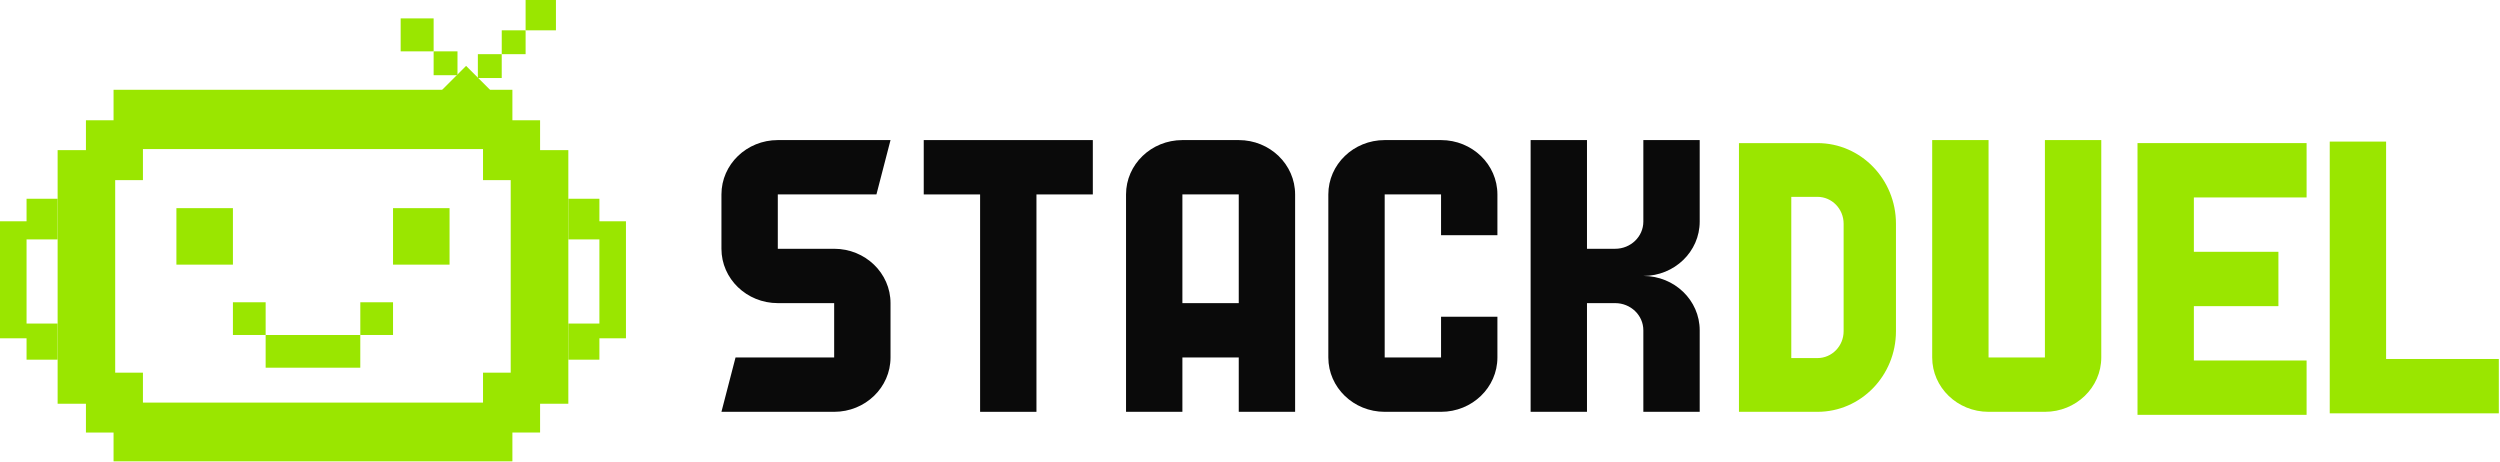
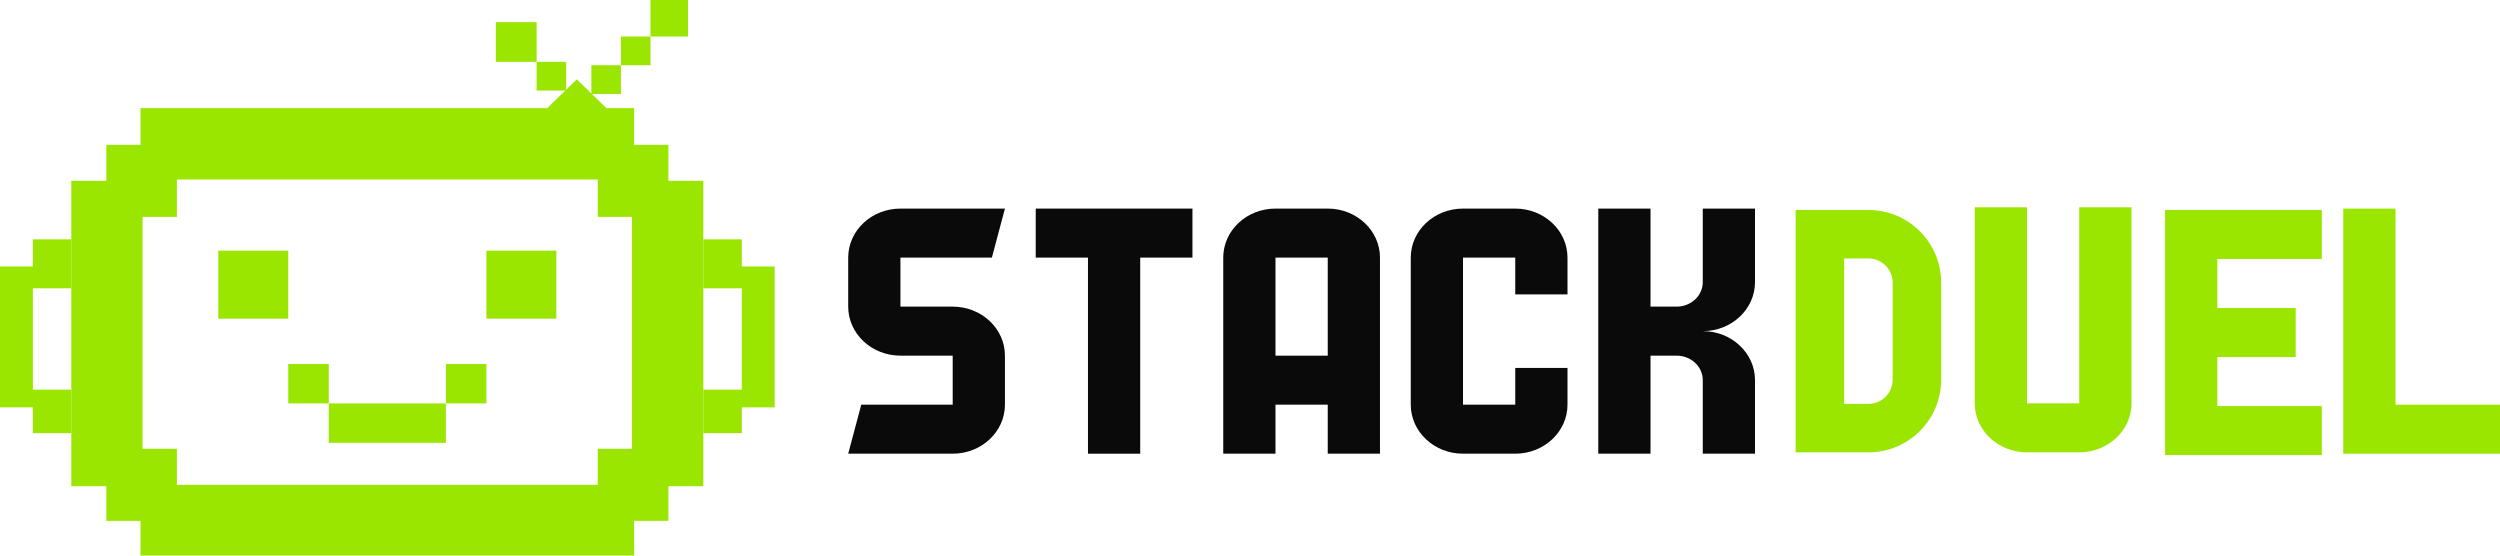
- <svg xmlns="http://www.w3.org/2000/svg" width="828" height="153" viewBox="0 0 828 153" fill="none">
-   <path d="M19.085 65.826H8.795V73.289H0V112.044H8.795V119.126H19.085V107.16H8.795V79.293H19.085V65.826Z" fill="#9AE600" />
-   <path d="M178.875 49.724V39.833H169.706V29.735H37.61V39.833H28.462V49.724H19.085V133.72H28.462V143.259H37.61V152.797H169.706V143.252H178.875V133.72H188.231V49.724H178.875ZM169.146 123.428H159.977V133.34H47.34V123.428H38.15V59.657H47.34V49.371H159.977V59.657H169.146V123.428Z" fill="#9AE600" />
-   <path d="M188.231 65.826H198.521V73.289H207.316V112.044H198.521V119.126H188.231V107.16H198.521V79.293H188.231V65.826Z" fill="#9AE600" />
-   <path d="M77.144 68.939H58.426V87.648H77.144V68.939Z" fill="#9AE600" />
-   <path d="M148.891 68.939H130.172V87.648H148.891V68.939Z" fill="#9AE600" />
-   <path d="M87.981 100.112H77.144V110.944H87.981V100.112Z" fill="#9AE600" />
-   <path d="M119.328 110.951H87.981V121.782H119.328V110.951Z" fill="#9AE600" />
-   <path d="M130.172 100.112H119.335V110.944H130.172V100.112Z" fill="#9AE600" />
-   <path d="M162.287 29.736L154.369 21.823L146.452 29.736L154.369 37.65L162.287 29.736Z" fill="#9AE600" />
-   <path d="M151.52 17.008H143.618V24.907H151.52V17.008Z" fill="#9AE600" />
-   <path d="M143.618 6.094H132.698V17.008H143.618V6.094Z" fill="#9AE600" />
-   <path d="M166.17 17.942H158.267V25.841H166.17V17.942Z" fill="#9AE600" />
-   <path d="M174.08 10.043H166.177V17.942H174.08V10.043Z" fill="#9AE600" />
-   <path d="M184.127 0H174.08V10.043H184.127V0Z" fill="#9AE600" />
-   <path d="M290.275 64.395L294.942 46.395H257.609C247.3 46.395 238.942 54.454 238.942 64.395V82.395C238.942 92.335 247.3 100.395 257.609 100.395H276.275V118.395H243.609L238.942 136.395H276.275C286.584 136.395 294.942 128.335 294.942 118.395V100.395C294.942 90.454 286.584 82.395 276.275 82.395H257.609V64.395H290.275Z" fill="#0A0A0A" />
-   <path d="M361.942 46.395H305.942V64.395H324.609V136.395H343.275V64.395H361.942V46.395Z" fill="#0A0A0A" />
-   <path d="M410.275 46.395H391.609C381.3 46.395 372.942 54.454 372.942 64.395V136.395H391.609V118.395H410.275V136.395H428.942V64.395C428.942 54.454 420.584 46.395 410.275 46.395ZM410.275 100.395H391.609V64.395H410.275V100.395Z" fill="#0A0A0A" />
-   <path d="M439.942 64.395V118.395C439.942 128.335 448.3 136.395 458.609 136.395H477.275C487.584 136.395 495.942 128.335 495.942 118.395V104.895H477.275V118.395H458.609V64.395H477.275V77.895H495.942V64.395C495.942 54.454 487.584 46.395 477.275 46.395H458.609C448.3 46.395 439.942 54.454 439.942 64.395Z" fill="#0A0A0A" />
-   <path d="M562.942 73.395V46.395H544.275V73.395C544.275 78.367 540.099 82.395 534.942 82.395H525.609V46.395H506.942V136.395H525.609V100.395H534.942C540.099 100.395 544.275 104.422 544.275 109.395V136.395H562.942V109.395C562.942 99.454 554.584 91.395 544.275 91.395C554.584 91.395 562.942 83.335 562.942 73.395Z" fill="#0A0A0A" />
-   <path d="M575.942 47.395V136.395H601.942C616.303 136.395 627.942 124.442 627.942 109.695V74.095C627.942 59.348 616.303 47.395 601.942 47.395H575.942ZM601.942 118.595H593.275V65.195H601.942C606.73 65.195 610.609 69.178 610.609 74.095V109.695C610.609 114.612 606.73 118.595 601.942 118.595Z" fill="#9AE600" />
-   <path d="M677.275 46.395V118.395H658.609V46.395H639.942V118.395C639.942 128.335 648.3 136.395 658.609 136.395H677.275C687.584 136.395 695.942 128.335 695.942 118.395V46.395H677.275Z" fill="#9AE600" />
-   <path d="M790.275 118.895V46.895H771.609V136.895H827.609V118.895H790.275Z" fill="#9AE600" />
-   <path d="M763.942 65.395V47.395H726.609H707.942V137.395H763.942V119.395H726.609V101.395H754.609V83.395H726.609V65.395H763.942Z" fill="#9AE600" />
+ <svg xmlns="http://www.w3.org/2000/svg" width="621" height="138" viewBox="0 0 621 138" fill="none">
+   <path d="M17.715 59.452H8.164V66.192H0V101.193H8.164V107.59H17.715V96.783H8.164V71.614H17.715V59.452Z" fill="#9AE600" />
+   <path d="M166.027 44.909V35.976H157.516V26.855H34.909V35.976H26.418V44.909H17.715V120.771H26.418V129.386H34.909V138H157.516V129.379H166.027V120.771H174.71V44.909H166.027ZM156.996 111.476H148.486V120.428H43.939V111.476H35.41V53.879H43.939V44.59H148.486V53.879H156.996V111.476Z" fill="#9AE600" />
+   <path d="M174.71 59.452H184.261V66.192H192.425V101.193H184.261V107.59H174.71V96.783H184.261V71.614H174.71V59.452Z" fill="#9AE600" />
+   <path d="M71.603 62.263H54.229V79.161H71.603V62.263Z" fill="#9AE600" />
+   <path d="M138.196 62.263H120.822V79.161H138.196V62.263Z" fill="#9AE600" />
+   <path d="M81.661 90.417H71.603V100.2H81.661V90.417Z" fill="#9AE600" />
+   <path d="M110.757 100.206H81.661V109.989H110.757V100.206Z" fill="#9AE600" />
+   <path d="M120.822 90.417H110.764V100.2H120.822V90.417Z" fill="#9AE600" />
+   <path d="M150.63 26.857L143.281 19.709L135.933 26.857L143.281 34.004L150.63 26.857Z" fill="#9AE600" />
+   <path d="M140.637 15.361H133.302V22.495H140.637V15.361Z" fill="#9AE600" />
+   <path d="M133.302 5.504H123.166V15.361H133.302V5.504Z" fill="#9AE600" />
+   <path d="M154.234 16.204H146.899V23.338H154.234V16.204Z" fill="#9AE600" />
+   <path d="M161.575 9.07H154.24V16.204H161.575V9.07Z" fill="#9AE600" />
+   <path d="M170.902 0H161.575V9.07H170.902V0Z" fill="#9AE600" />
+   <path d="M246.383 63.99L249.627 51.813H223.672C216.505 51.813 210.695 57.265 210.695 63.99V76.166C210.695 82.891 216.505 88.343 223.672 88.343H236.649V100.52H213.939L210.695 112.697H236.649C243.816 112.697 249.627 107.245 249.627 100.52V88.343C249.627 81.619 243.816 76.166 236.649 76.166H223.672V63.99H246.383Z" fill="#0A0A0A" />
+   <path d="M296.206 51.813H257.274V63.99H270.252V112.697H283.229V63.99H296.206V51.813Z" fill="#0A0A0A" />
+   <path d="M329.809 51.813H316.831C309.664 51.813 303.854 57.265 303.854 63.99V112.697H316.831V100.52H329.809V112.697H342.786V63.99C342.786 57.265 336.975 51.813 329.809 51.813ZM329.809 88.343H316.831V63.99H329.809V88.343Z" fill="#0A0A0A" />
+   <path d="M350.433 63.99V100.52C350.433 107.245 356.244 112.697 363.411 112.697H376.388C383.555 112.697 389.366 107.245 389.366 100.52V91.387H376.388V100.52H363.411V63.99H376.388V73.122H389.366V63.99C389.366 57.265 383.555 51.813 376.388 51.813H363.411C356.244 51.813 350.433 57.265 350.433 63.99Z" fill="#0A0A0A" />
+   <path d="M435.945 70.078V51.813H422.968V70.078C422.968 73.442 420.064 76.166 416.479 76.166H409.99V51.813H397.013V112.697H409.99V88.343H416.479C420.064 88.343 422.968 91.068 422.968 94.432V112.697H435.945V94.432C435.945 87.707 430.134 82.255 422.968 82.255C430.134 82.255 435.945 76.803 435.945 70.078Z" fill="#0A0A0A" />
+   <path d="M446.037 52.157V112.364H464.113C474.096 112.364 482.188 104.278 482.188 94.302V70.219C482.188 60.242 474.096 52.157 464.113 52.157H446.037ZM464.113 100.322H458.087V64.198H464.113C467.442 64.198 470.138 66.892 470.138 70.219V94.302C470.138 97.628 467.442 100.322 464.113 100.322Z" fill="#9AE600" />
+   <path d="M516.486 51.48V100.187H503.508V51.48H490.531V100.187C490.531 106.912 496.342 112.364 503.508 112.364H516.486C523.652 112.364 529.463 106.912 529.463 100.187V51.48H516.486Z" fill="#9AE600" />
+   <path d="M595.045 100.525V51.819H582.068V112.702H621V100.525H595.045Z" fill="#9AE600" />
+   <path d="M576.738 64.333V52.157H550.783H537.806V113.04H576.738V100.864H550.783V88.687H570.249V76.51H550.783V64.333H576.738Z" fill="#9AE600" />
</svg>
